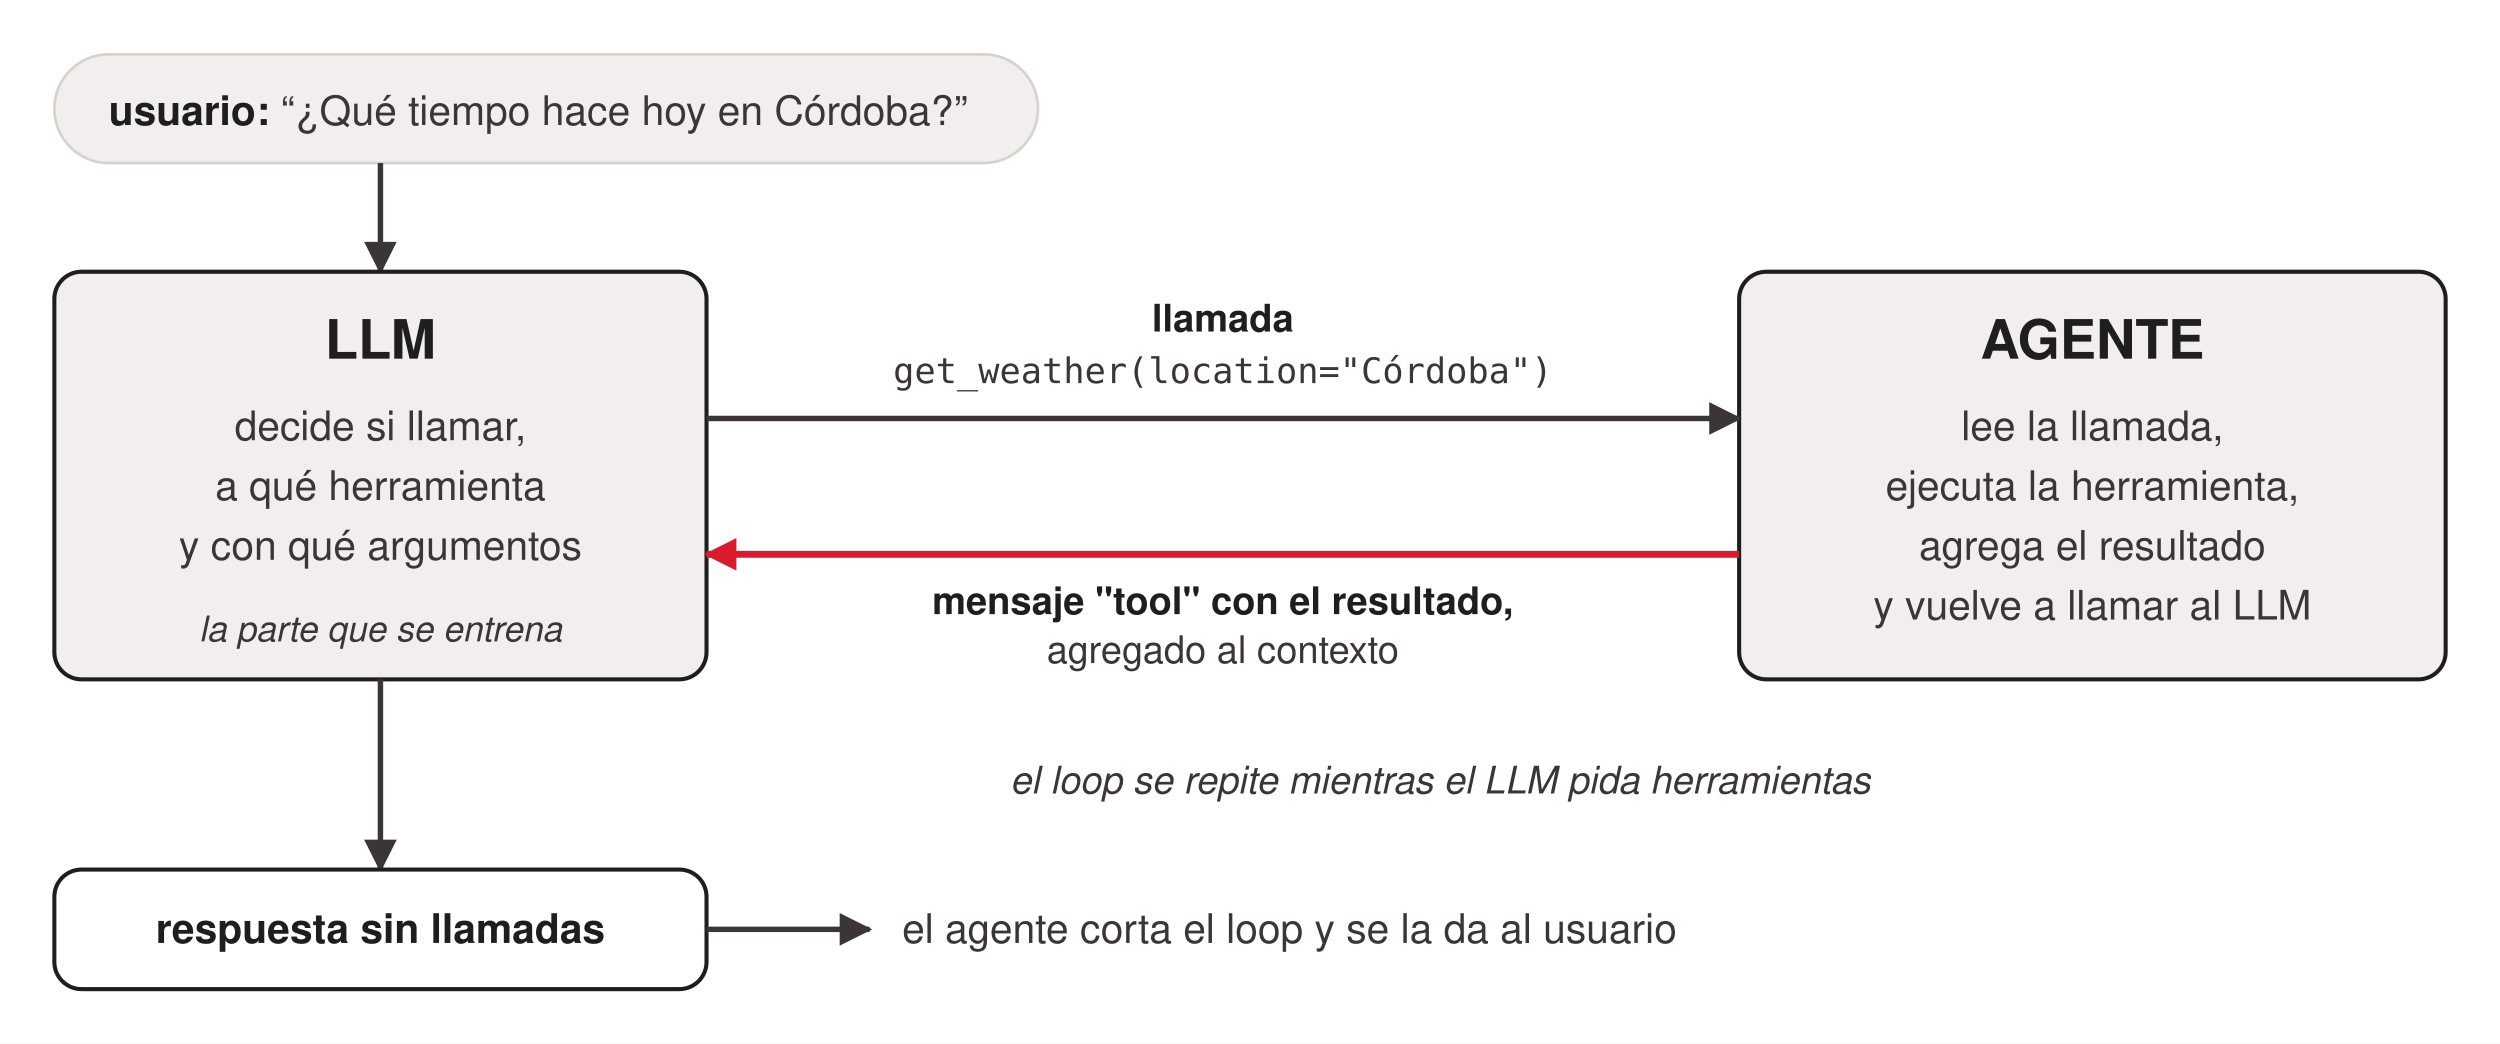
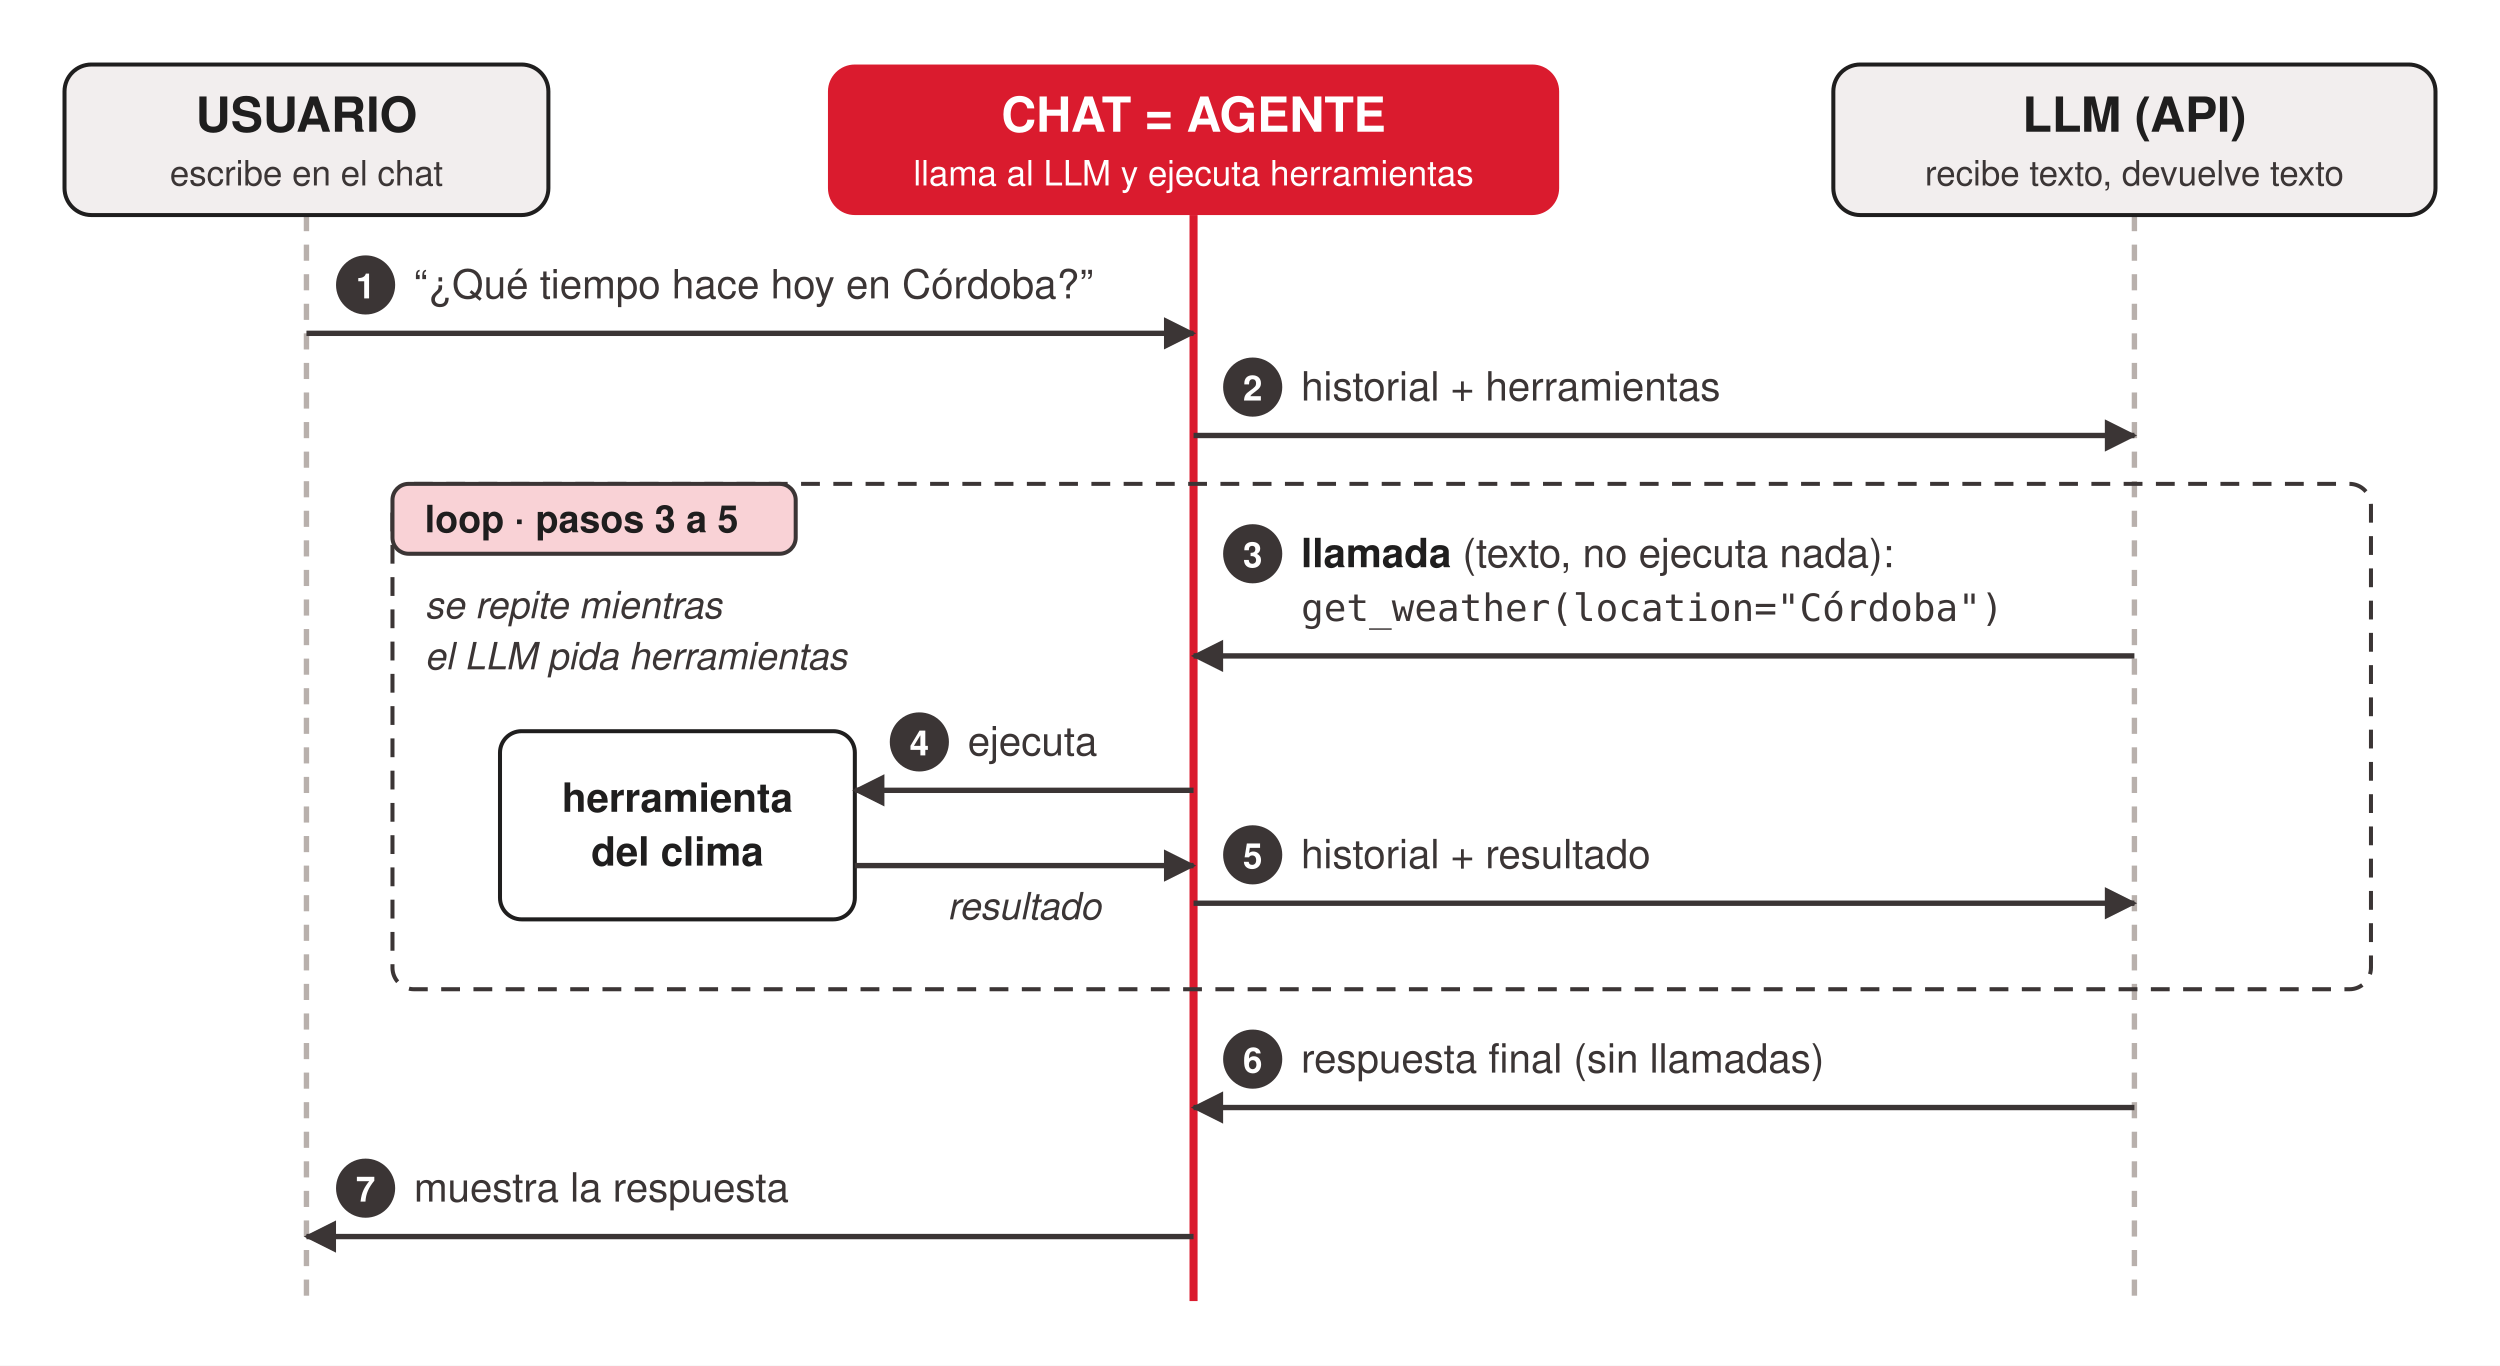
- <svg xmlns="http://www.w3.org/2000/svg" viewBox="0 0 920 384" font-family="Helvetica, Arial, sans-serif" fill="#3B3535">
+ <svg xmlns="http://www.w3.org/2000/svg" viewBox="0 0 930 508" font-family="Helvetica, Arial, sans-serif" font-size="15" fill="#3B3535">
  <defs>
    <marker id="ah" markerUnits="userSpaceOnUse" markerWidth="12" markerHeight="12" refX="11" refY="6" orient="auto">
      <path d="M0,0 L12,6 L0,12 z" fill="#3B3535" />
    </marker>
-     <marker id="ahr" markerUnits="userSpaceOnUse" markerWidth="12" markerHeight="12" refX="11" refY="6" orient="auto">
-       <path d="M0,0 L12,6 L0,12 z" fill="#DA1B2E" />
-     </marker>
  </defs>
-   <rect width="920" height="384" fill="#ffffff" />
-   <rect x="20" y="20" width="362" height="40" rx="20" fill="#F2EEEE" stroke="#D8D2CE" />
-   <text x="40" y="46" font-size="15">
-     <tspan font-weight="bold" fill="#1F1E1E">usuario:</tspan> “¿Qué tiempo hace hoy en Córdoba?”</text>
-   <line x1="140" y1="60" x2="140" y2="100" stroke="#3B3535" stroke-width="2" marker-end="url(#ah)" />
-   <rect x="20" y="100" width="240" height="150" rx="10" fill="#F2EEEE" stroke="#1F1E1E" stroke-width="1.5" />
-   <text x="140" y="132" font-size="20" font-weight="bold" fill="#1F1E1E" text-anchor="middle">LLM</text>
-   <g font-size="15" text-anchor="middle">
-     <text x="140" y="162">decide si llamar,</text>
-     <text x="140" y="184">a qué herramienta</text>
-     <text x="140" y="206">y con qué argumentos</text>
-     <text x="140" y="236" font-size="13" font-style="italic">la parte que se entrena</text>
-   </g>
-   <rect x="640" y="100" width="260" height="150" rx="10" fill="#F2EEEE" stroke="#1F1E1E" stroke-width="1.5" />
-   <text x="770" y="132" font-size="20" font-weight="bold" fill="#1F1E1E" text-anchor="middle">AGENTE</text>
-   <g font-size="15" text-anchor="middle">
-     <text x="770" y="162">lee la llamada,</text>
-     <text x="770" y="184">ejecuta la herramienta,</text>
-     <text x="770" y="206">agrega el resultado</text>
-     <text x="770" y="228">y vuelve a llamar al LLM</text>
-   </g>
-   <text x="450" y="122" font-size="14" font-weight="bold" fill="#1F1E1E" text-anchor="middle">llamada</text>
-   <text x="450" y="141" font-size="13" font-family="'Andale Mono', monospace" text-anchor="middle">get_weather(location="Córdoba")</text>
-   <line x1="260" y1="154" x2="640" y2="154" stroke="#3B3535" stroke-width="2" marker-end="url(#ah)" />
-   <line x1="640" y1="204" x2="260" y2="204" stroke="#DA1B2E" stroke-width="2.5" marker-end="url(#ahr)" />
-   <text x="450" y="226" font-size="14" font-weight="bold" fill="#1F1E1E" text-anchor="middle">mensaje "tool" con el resultado,</text>
-   <text x="450" y="244" font-size="14" text-anchor="middle">agregado al contexto</text>
-   <text x="530" y="292" font-size="14" font-style="italic" text-anchor="middle">el loop se repite mientras el LLM pida herramientas</text>
-   <line x1="140" y1="250" x2="140" y2="320" stroke="#3B3535" stroke-width="2" marker-end="url(#ah)" />
-   <rect x="20" y="320" width="240" height="44" rx="10" fill="#ffffff" stroke="#1F1E1E" stroke-width="1.5" />
-   <text x="140" y="347" font-size="15" font-weight="bold" fill="#1F1E1E" text-anchor="middle">respuesta sin llamadas</text>
-   <line x1="260" y1="342" x2="320" y2="342" stroke="#3B3535" stroke-width="2" marker-end="url(#ah)" />
-   <text x="332" y="347" font-size="15">el agente corta el loop y se la da al usuario</text>
+   <rect width="930" height="508" fill="#ffffff" />
+   <line x1="114" y1="80" x2="114" y2="484" stroke="#B8B0AC" stroke-width="2" stroke-dasharray="6 5" />
+   <line x1="794" y1="80" x2="794" y2="484" stroke="#B8B0AC" stroke-width="2" stroke-dasharray="6 5" />
+   <line x1="444" y1="80" x2="444" y2="484" stroke="#DA1B2E" stroke-width="3" />
+   <rect x="24.0" y="24" width="180" height="56" rx="10" fill="#F2EEEE" stroke="#1F1E1E" stroke-width="1.5" />
+   <text x="114" y="49" font-size="18" font-weight="bold" fill="#1F1E1E" text-anchor="middle">USUARIO</text>
+   <text x="114" y="69" font-size="13" text-anchor="middle">escribe en el chat</text>
+   <rect x="308.0" y="24" width="272" height="56" rx="10" fill="#DA1B2E" />
+   <text x="444" y="49" font-size="18" font-weight="bold" fill="#FFFFFF" text-anchor="middle">CHAT = AGENTE</text>
+   <text x="444" y="69" font-size="13" fill="#FFFFFF" text-anchor="middle">llama al LLM y ejecuta herramientas</text>
+   <rect x="682.0" y="24" width="224" height="56" rx="10" fill="#F2EEEE" stroke="#1F1E1E" stroke-width="1.5" />
+   <text x="794" y="49" font-size="18" font-weight="bold" fill="#1F1E1E" text-anchor="middle">LLM (API)</text>
+   <text x="794" y="69" font-size="13" text-anchor="middle">recibe texto, devuelve texto</text>
+   <rect x="146" y="180" width="736" height="188" rx="8" fill="none" stroke="#3B3535" stroke-width="1.5" stroke-dasharray="7 5" />
+   <rect x="146" y="180" width="150" height="26" rx="6" fill="#F9D2D6" stroke="#3B3535" stroke-width="1.5" />
+   <text x="158" y="198" font-size="14" font-weight="bold" fill="#1F1E1E">loop · pasos 3 a 5</text>
+   <text x="158" y="230" font-size="14" font-style="italic">se repite mientras</text>
+   <text x="158" y="249" font-size="14" font-style="italic">el LLM pida herramientas</text>
+   <circle cx="136" cy="106" r="11" fill="#3B3535" />
+   <text x="136" y="111" font-size="13" font-weight="bold" fill="#FFFFFF" text-anchor="middle">1</text>
+   <text x="154" y="111">“¿Qué tiempo hace hoy en Córdoba?”</text>
+   <line x1="114" y1="124" x2="444" y2="124" stroke="#3B3535" stroke-width="2" marker-end="url(#ah)" />
+   <circle cx="466" cy="144" r="11" fill="#3B3535" />
+   <text x="466" y="149" font-size="13" font-weight="bold" fill="#FFFFFF" text-anchor="middle">2</text>
+   <text x="484" y="149">historial + herramientas</text>
+   <line x1="444" y1="162" x2="794" y2="162" stroke="#3B3535" stroke-width="2" marker-end="url(#ah)" />
+   <circle cx="466" cy="206" r="11" fill="#3B3535" />
+   <text x="466" y="211" font-size="13" font-weight="bold" fill="#FFFFFF" text-anchor="middle">3</text>
+   <text x="484" y="211">
+     <tspan font-weight="bold" fill="#1F1E1E">llamada</tspan> (texto, no ejecuta nada):</text>
+   <text x="484" y="231" font-size="14" font-family="'Andale Mono', monospace">get_weather(location="Córdoba")</text>
+   <line x1="794" y1="244" x2="444" y2="244" stroke="#3B3535" stroke-width="2" marker-end="url(#ah)" />
+   <rect x="186" y="272" width="132" height="70" rx="8" fill="#FFFFFF" stroke="#1F1E1E" stroke-width="1.5" />
+   <text x="252.0" y="302" font-weight="bold" fill="#1F1E1E" text-anchor="middle">herramienta</text>
+   <text x="252.0" y="322" font-weight="bold" fill="#1F1E1E" text-anchor="middle">del clima</text>
+   <circle cx="342" cy="276" r="11" fill="#3B3535" />
+   <text x="342" y="281" font-size="13" font-weight="bold" fill="#FFFFFF" text-anchor="middle">4</text>
+   <text x="360" y="281">ejecuta</text>
+   <line x1="444" y1="294" x2="318" y2="294" stroke="#3B3535" stroke-width="2" marker-end="url(#ah)" />
+   <line x1="318" y1="322" x2="444" y2="322" stroke="#3B3535" stroke-width="2" marker-end="url(#ah)" />
+   <text x="381.0" y="342" font-size="14" font-style="italic" text-anchor="middle">resultado</text>
+   <circle cx="466" cy="318" r="11" fill="#3B3535" />
+   <text x="466" y="323" font-size="13" font-weight="bold" fill="#FFFFFF" text-anchor="middle">5</text>
+   <text x="484" y="323">historial + resultado</text>
+   <line x1="444" y1="336" x2="794" y2="336" stroke="#3B3535" stroke-width="2" marker-end="url(#ah)" />
+   <circle cx="466" cy="394" r="11" fill="#3B3535" />
+   <text x="466" y="399" font-size="13" font-weight="bold" fill="#FFFFFF" text-anchor="middle">6</text>
+   <text x="484" y="399">respuesta final (sin llamadas)</text>
+   <line x1="794" y1="412" x2="444" y2="412" stroke="#3B3535" stroke-width="2" marker-end="url(#ah)" />
+   <circle cx="136" cy="442" r="11" fill="#3B3535" />
+   <text x="136" y="447" font-size="13" font-weight="bold" fill="#FFFFFF" text-anchor="middle">7</text>
+   <text x="154" y="447">muestra la respuesta</text>
+   <line x1="444" y1="460" x2="114" y2="460" stroke="#3B3535" stroke-width="2" marker-end="url(#ah)" />
</svg>
